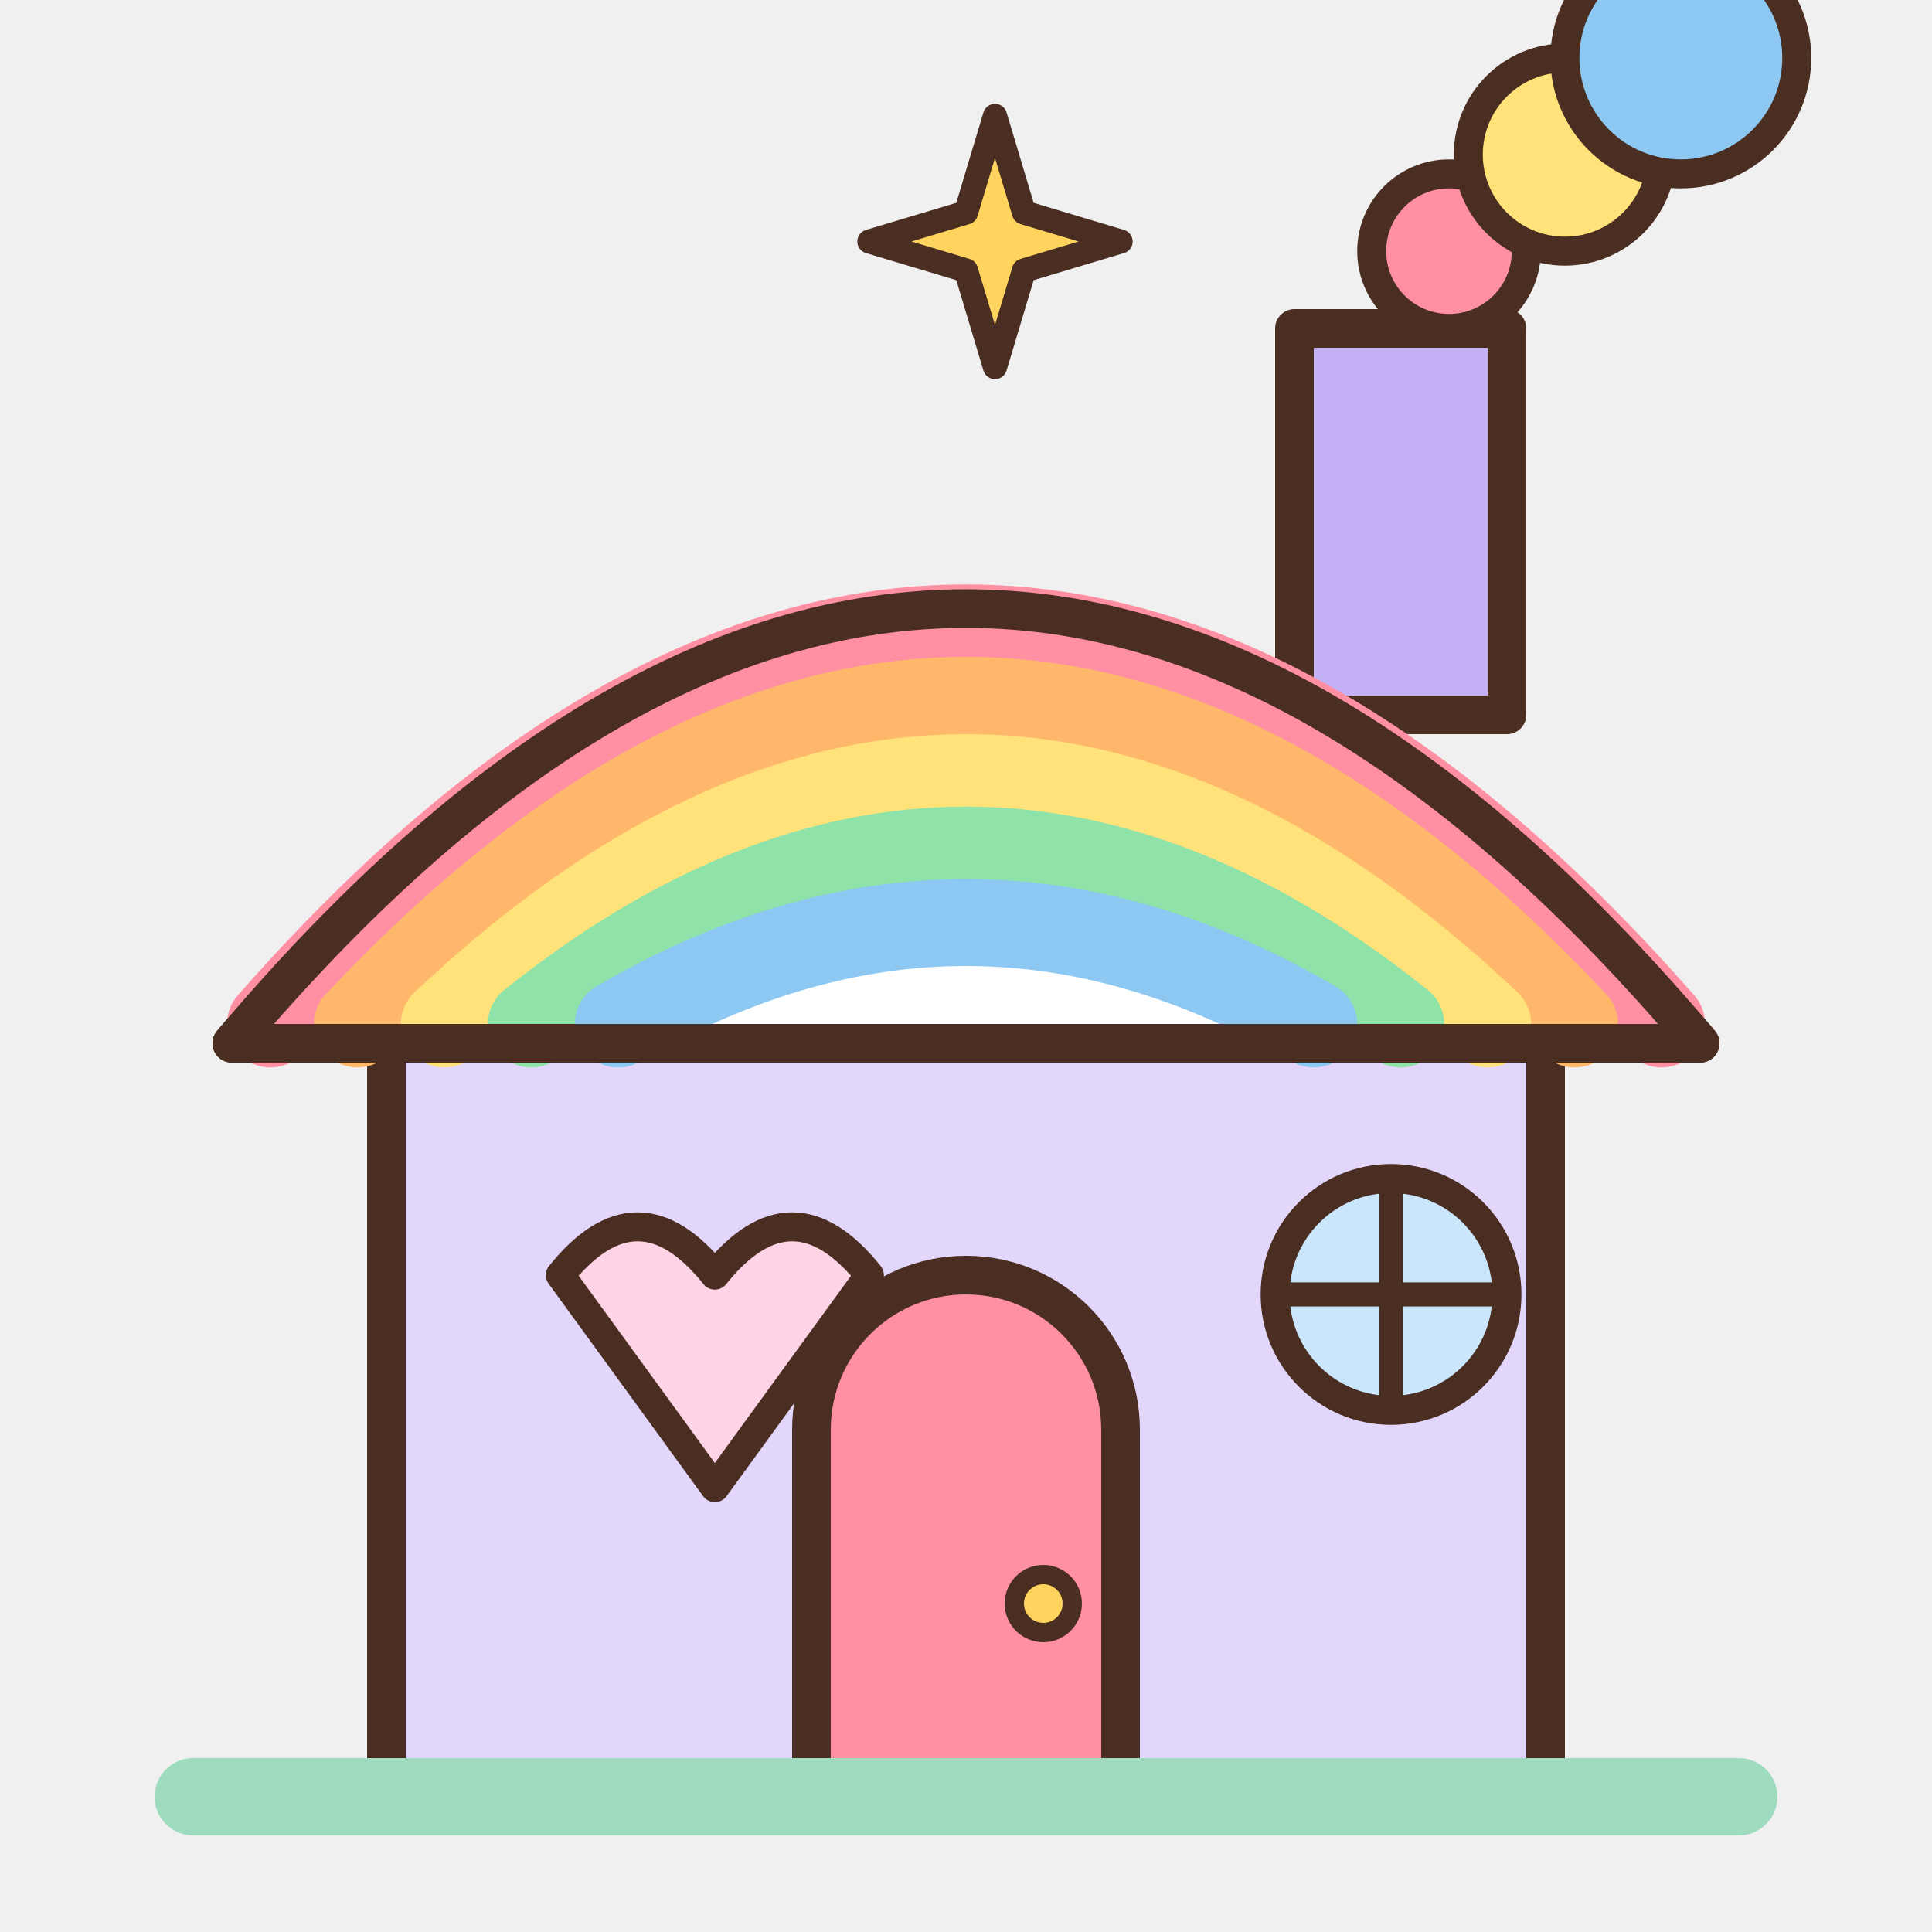
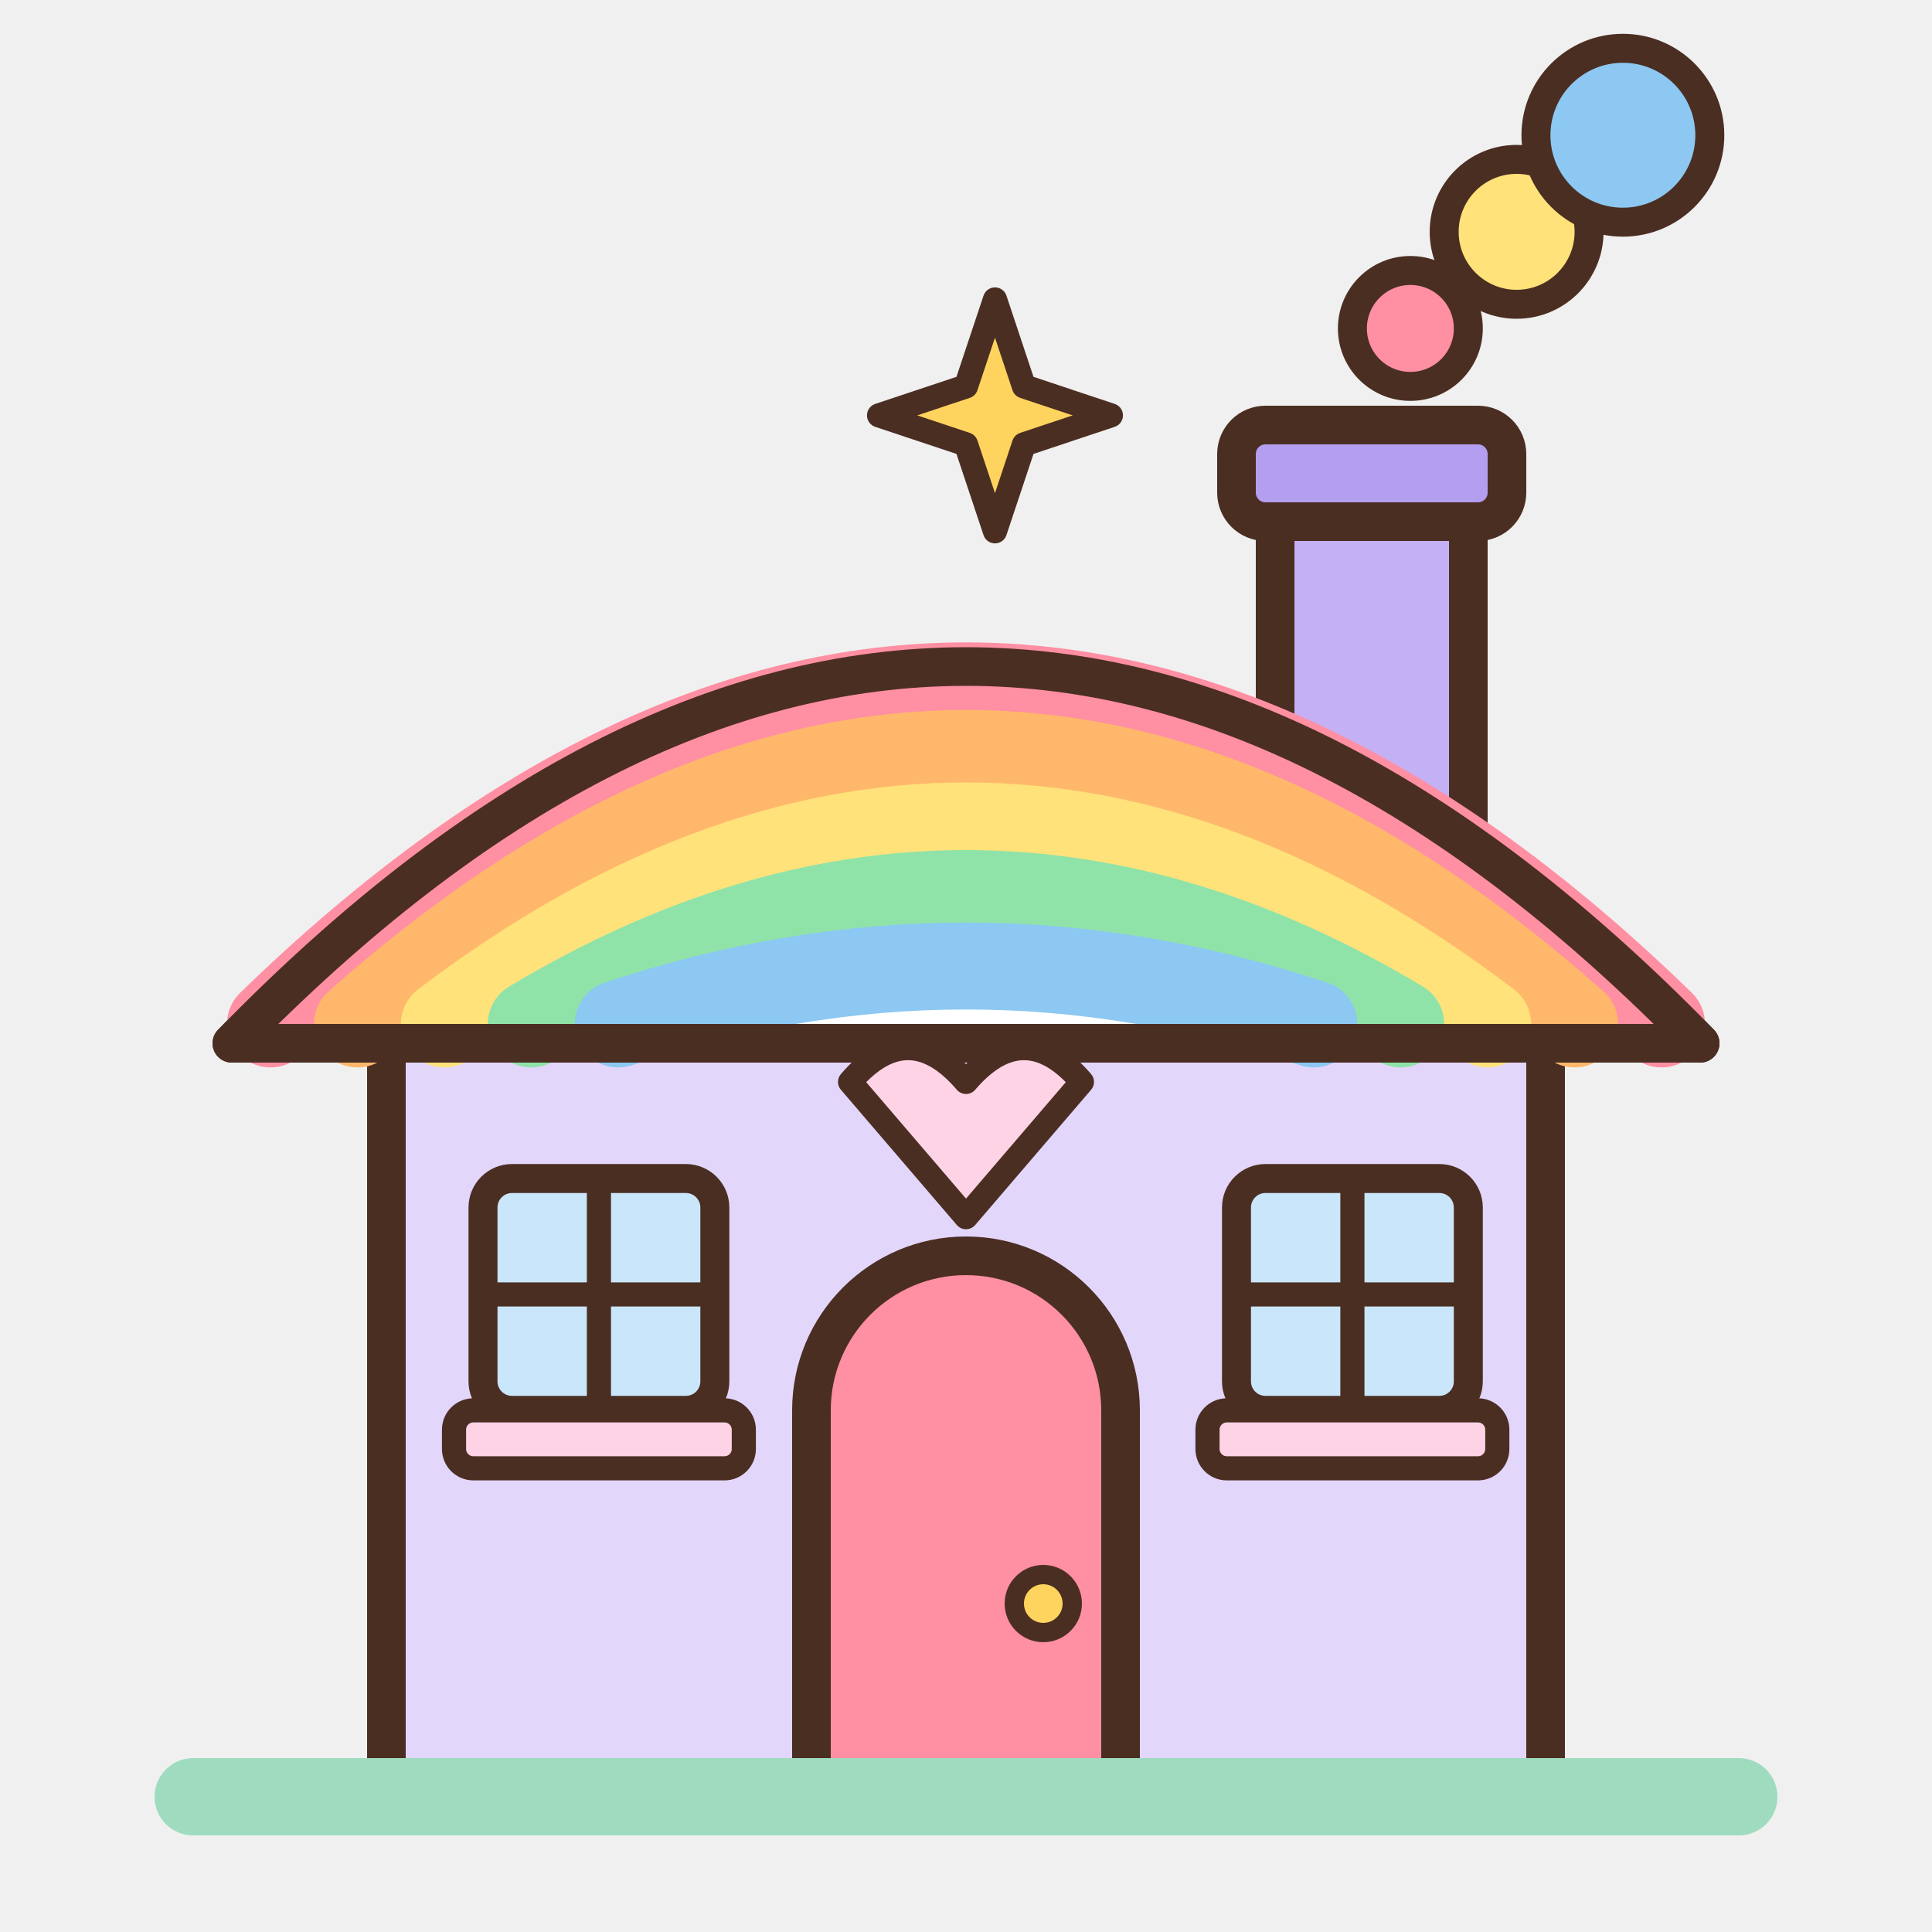
<svg xmlns="http://www.w3.org/2000/svg" viewBox="0 0 200 200">
  <g stroke="#4b2e22" stroke-width="4" stroke-linejoin="round" stroke-linecap="round">
-     <rect x="134" y="34" width="22" height="40" fill="#c4b0f5" />
-     <circle cx="150" cy="26" r="8" fill="#ff8fa3" stroke-width="3" />
-     <circle cx="162" cy="16" r="10" fill="#ffe27a" stroke-width="3" />
-     <circle cx="174" cy="6" r="12" fill="#8cc8f2" stroke-width="3" />
-     <path d="M40 104h120v80H40Z" fill="#e3d6fb" />
-     <path d="M24 108Q100 18 176 108Z" fill="#ffffff" />
-     <path d="M28 106Q100 24 172 106" fill="none" stroke="#ff8fa3" stroke-width="9" />
-     <path d="M37 106Q100 39 163 106" fill="none" stroke="#ffb86b" stroke-width="9" />
-     <path d="M46 106Q100 55 154 106" fill="none" stroke="#ffe27a" stroke-width="9" />
-     <path d="M55 106Q100 70 145 106" fill="none" stroke="#8fe3a8" stroke-width="9" />
-     <path d="M64 106Q100 85 136 106" fill="none" stroke="#8cc8f2" stroke-width="9" />
-     <path d="M24 108Q100 18 176 108Z" fill="none" />
-     <path d="M84 184v-36a16 16 0 0 1 32 0v36Z" fill="#ff8fa3" />
+     <rect x="132" y="50" width="20" height="36" fill="#c4b0f5" />
+     <rect x="128" y="44" width="28" height="10" rx="3" fill="#b39ef0" />
+     <circle cx="146" cy="34" r="6.0" fill="#ff8fa3" stroke-width="3" />
+     <circle cx="157" cy="24" r="7.5" fill="#ffe27a" stroke-width="3" />
+     <circle cx="168" cy="14" r="9.0" fill="#8cc8f2" stroke-width="3" />
+     <rect x="40" y="104" width="120" height="80" fill="#e3d6fb" />
+     <path d="M24 108Q100 30 176 108Z" fill="#ffffff" />
+     <path d="M28 106Q100 36 172 106" fill="none" stroke="#ff8fa3" stroke-width="9" />
+     <path d="M37 106Q100 50 163 106" fill="none" stroke="#ffb86b" stroke-width="9" />
+     <path d="M46 106Q100 65 154 106" fill="none" stroke="#ffe27a" stroke-width="9" />
+     <path d="M55 106Q100 79 145 106" fill="none" stroke="#8fe3a8" stroke-width="9" />
+     <path d="M64 106Q100 94 136 106" fill="none" stroke="#8cc8f2" stroke-width="9" />
+     <path d="M24 108Q100 30 176 108Z" fill="none" />
+     <path d="M100 40l3-9 3 9 9 3-9 3-3 9-3-9-9-3Z" fill="#ffd45e" stroke-width="2.5" />
+     <path d="M84 184v-38a16 16 0 0 1 32 0v38Z" fill="#ff8fa3" />
    <circle cx="108" cy="166" r="3" fill="#ffd45e" stroke-width="2" />
-     <path d="M58 132q8-10 16 0 8-10 16 0-16 22-16 22t-16-22Z" fill="#ffd3e6" stroke-width="3" />
-     <circle cx="144" cy="134" r="12" fill="#c9e6fb" stroke-width="3" />
-     <path d="M144 122v24M132 134h24" stroke-width="2.5" />
-     <path d="M100 22l3-10 3 10 10 3-10 3-3 10-3-10-10-3Z" fill="#ffd45e" stroke-width="2.5" />
+     <rect x="50" y="122" width="24" height="24" rx="3" fill="#c9e6fb" stroke-width="3" />
+     <path d="M62 122v24M50 134h24" stroke-width="2.5" />
+     <rect x="47" y="146" width="30" height="6" rx="2" fill="#ffd3e6" stroke-width="2.5" />
+     <rect x="128" y="122" width="24" height="24" rx="3" fill="#c9e6fb" stroke-width="3" />
+     <path d="M140 122v24M128 134h24" stroke-width="2.5" />
+     <rect x="125" y="146" width="30" height="6" rx="2" fill="#ffd3e6" stroke-width="2.5" />
+     <path d="M88 112q6-7 12 0 6-7 12 0-12 14-12 14t-12-14Z" fill="#ffd3e6" stroke-width="2.5" />
    <path d="M20 186h160" stroke="#9fdcbf" stroke-width="8" />
  </g>
</svg>
